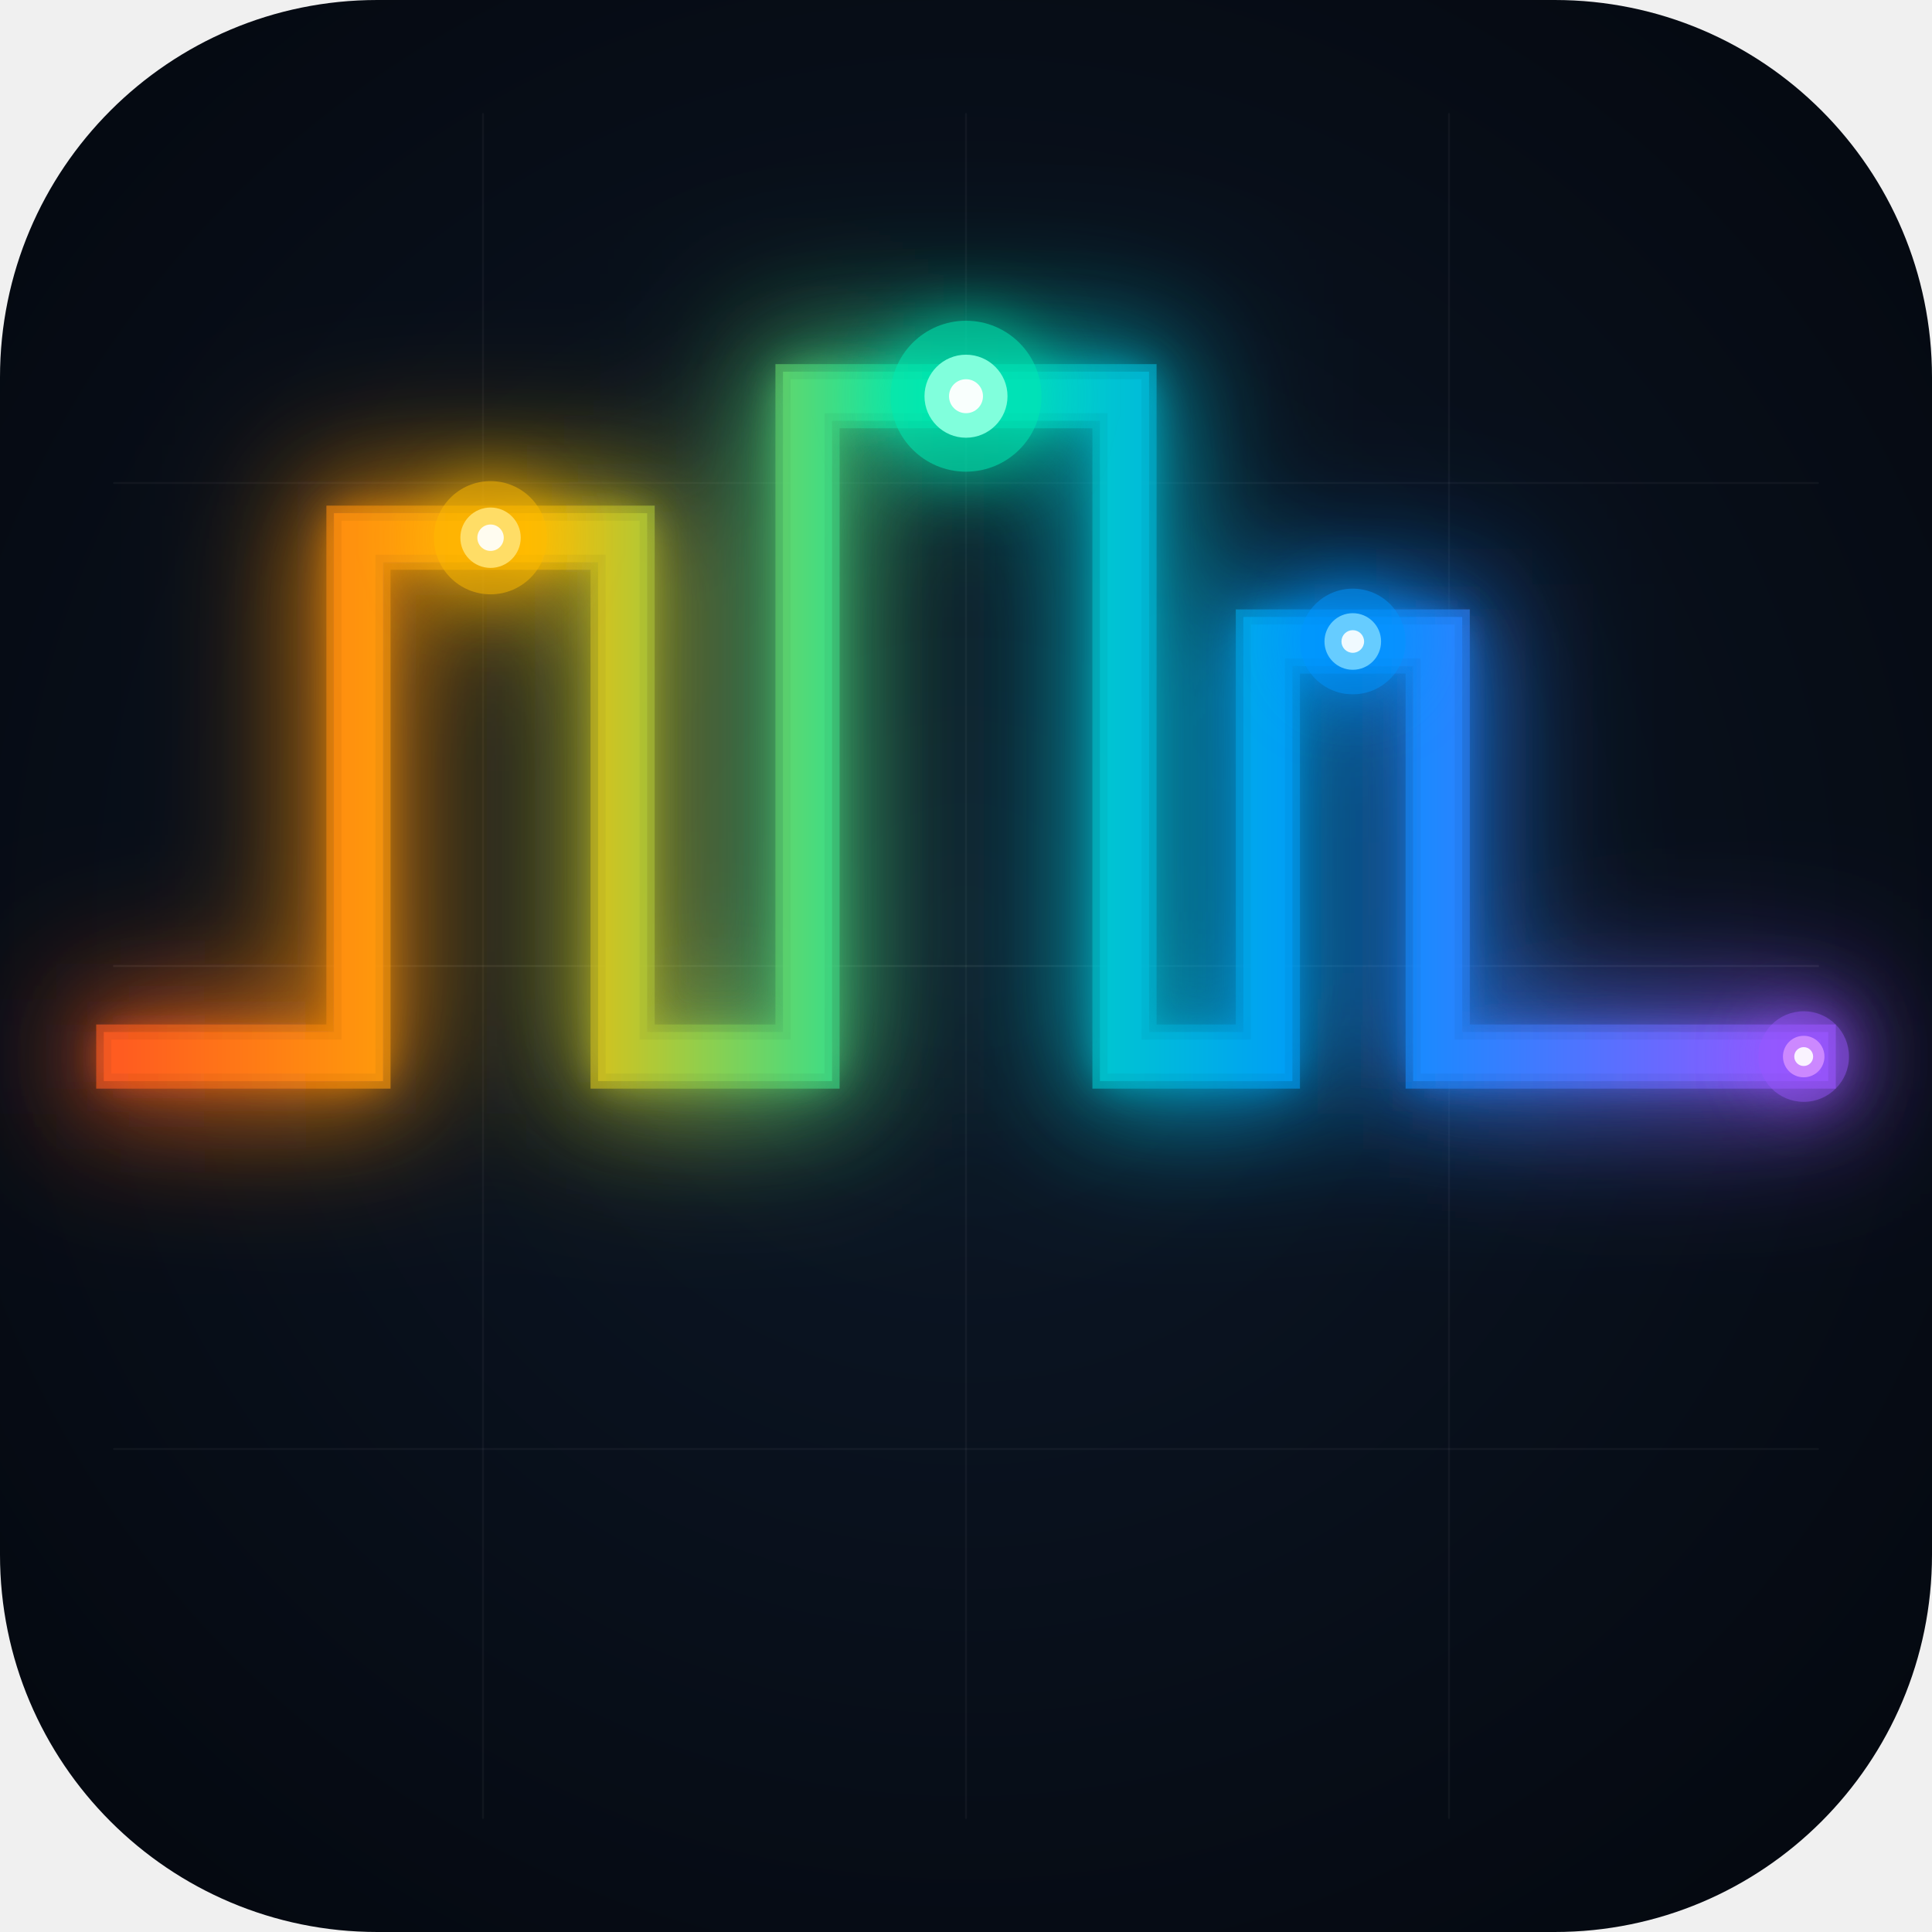
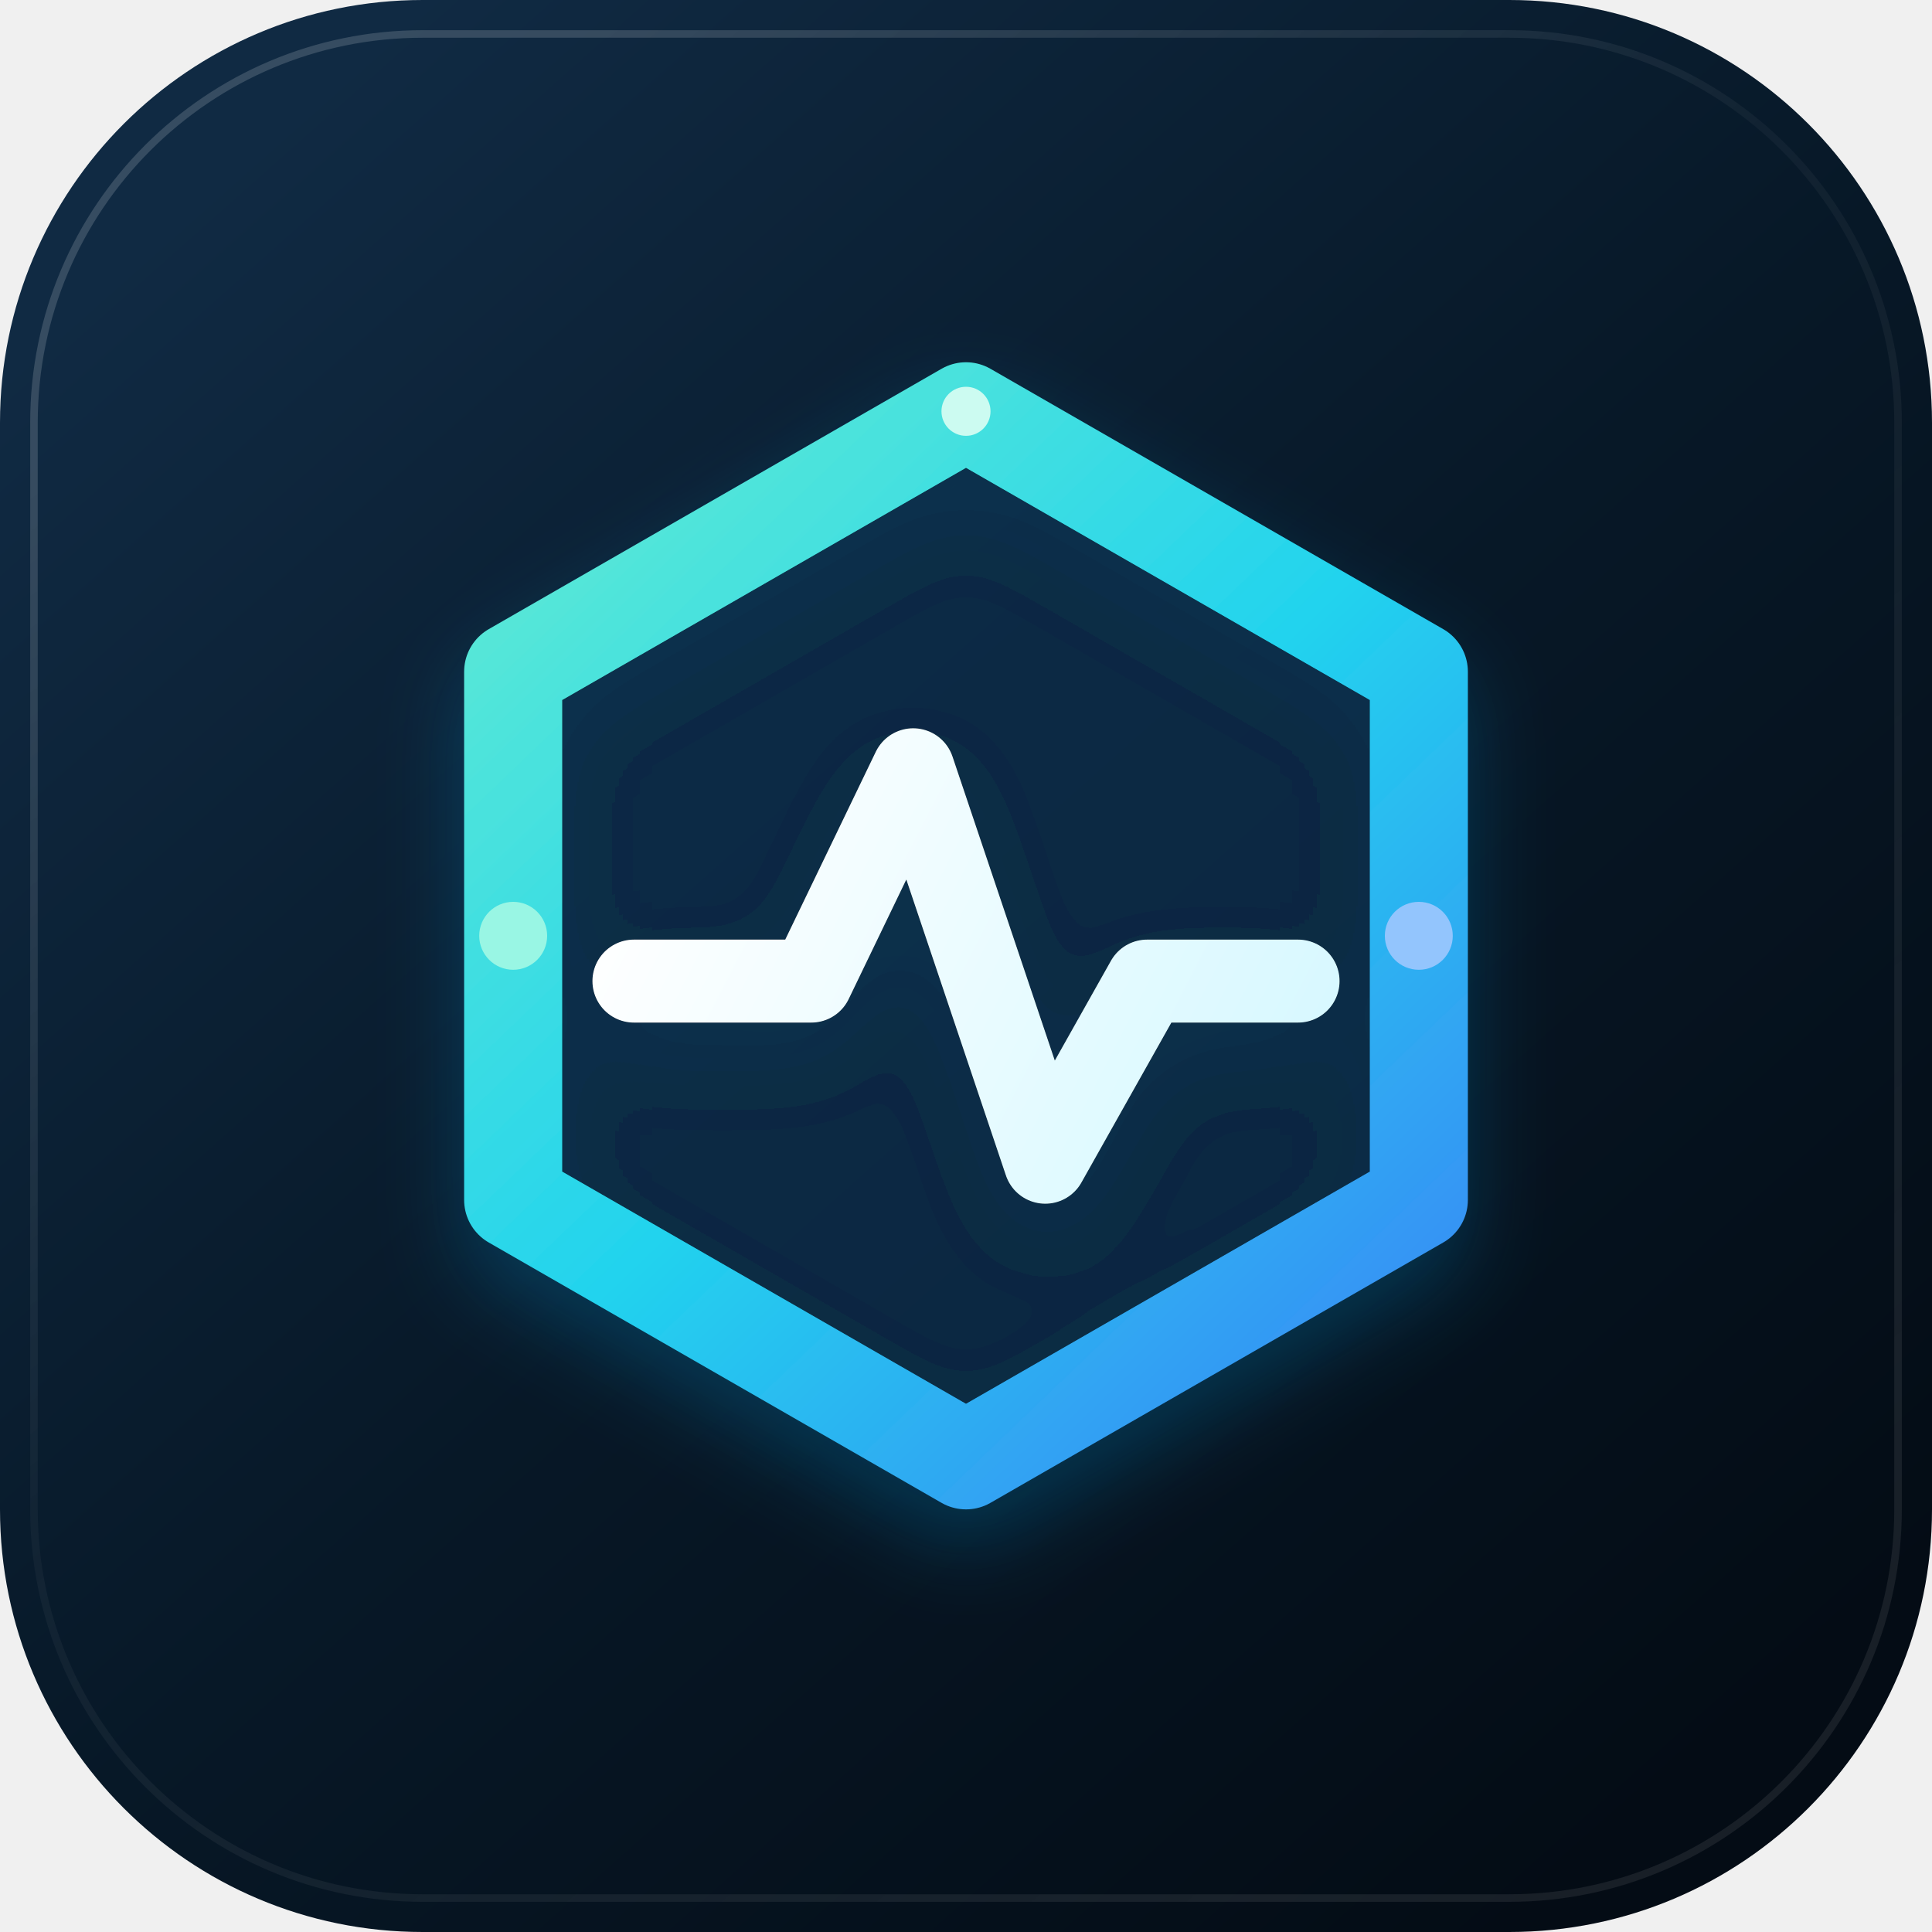
<svg xmlns="http://www.w3.org/2000/svg" viewBox="0 0 1024 1024" width="1024" height="1024">
  <defs>
-     <radialGradient id="bg" cx="50%" cy="48%" r="68%">
-       <stop offset="0%" stop-color="#0d1828" />
-       <stop offset="100%" stop-color="#04080f" />
-     </radialGradient>
-     <linearGradient id="waveGrad" x1="0%" y1="0%" x2="100%" y2="0%">
-       <stop offset="0%" stop-color="#ff5c20" />
-       <stop offset="24%" stop-color="#ffbb00" />
-       <stop offset="48%" stop-color="#00e8b0" />
-       <stop offset="72%" stop-color="#0095ff" />
-       <stop offset="100%" stop-color="#9955ff" />
+     <linearGradient id="surface" x1="128" y1="80" x2="896" y2="944" gradientUnits="userSpaceOnUse">
+       <stop stop-color="#102A43" />
+       <stop offset="0.52" stop-color="#071827" />
+       <stop offset="1" stop-color="#040C15" />
    </linearGradient>
-     <filter id="glow1" x="-8%" y="-120%" width="116%" height="340%">
-       <feGaussianBlur stdDeviation="26" result="b" />
-       <feMerge>
-         <feMergeNode in="b" />
-         <feMergeNode in="SourceGraphic" />
-       </feMerge>
-     </filter>
-     <filter id="glow2" x="-4%" y="-80%" width="108%" height="260%">
-       <feGaussianBlur stdDeviation="10" result="b" />
-       <feMerge>
-         <feMergeNode in="b" />
-         <feMergeNode in="SourceGraphic" />
-       </feMerge>
-     </filter>
-     <filter id="dotGlow" x="-150%" y="-150%" width="400%" height="400%">
-       <feGaussianBlur stdDeviation="18" result="b" />
-       <feMerge>
-         <feMergeNode in="b" />
-         <feMergeNode in="SourceGraphic" />
-       </feMerge>
-     </filter>
-     <filter id="ambient" x="-10%" y="-200%" width="120%" height="500%">
-       <feGaussianBlur stdDeviation="40" />
+     <linearGradient id="rim" x1="196" y1="116" x2="828" y2="908" gradientUnits="userSpaceOnUse">
+       <stop stop-color="#FFFFFF" stop-opacity="0.16" />
+       <stop offset="0.42" stop-color="#FFFFFF" stop-opacity="0.035" />
+       <stop offset="1" stop-color="#FFFFFF" stop-opacity="0.08" />
+     </linearGradient>
+     <linearGradient id="brand" x1="272" y1="252" x2="770" y2="772" gradientUnits="userSpaceOnUse">
+       <stop stop-color="#5EEAD4" />
+       <stop offset="0.48" stop-color="#22D3EE" />
+       <stop offset="1" stop-color="#3B82F6" />
+     </linearGradient>
+     <linearGradient id="signal" x1="342" y1="426" x2="680" y2="600" gradientUnits="userSpaceOnUse">
+       <stop stop-color="#FFFFFF" />
+       <stop offset="1" stop-color="#D7F8FF" />
+     </linearGradient>
+     <filter id="markShadow" x="-20%" y="-20%" width="140%" height="150%">
+       <feDropShadow dx="0" dy="20" stdDeviation="22" flood-color="#0EA5E9" flood-opacity="0.24" />
    </filter>
  </defs>
-   <rect width="1024" height="1024" rx="200" fill="url(#bg)" />
-   <line x1="60" y1="256" x2="964" y2="256" stroke="#fff" stroke-width="1" opacity="0.04" />
-   <line x1="60" y1="512" x2="964" y2="512" stroke="#fff" stroke-width="1" opacity="0.07" />
-   <line x1="60" y1="768" x2="964" y2="768" stroke="#fff" stroke-width="1" opacity="0.04" />
-   <line x1="256" y1="60" x2="256" y2="964" stroke="#fff" stroke-width="1" opacity="0.04" />
-   <line x1="512" y1="60" x2="512" y2="964" stroke="#fff" stroke-width="1" opacity="0.04" />
-   <line x1="768" y1="60" x2="768" y2="964" stroke="#fff" stroke-width="1" opacity="0.04" />
-   <path d="M 68,560 L 190,560 L 190,285 L 330,285 L 330,560            L 428,560 L 428,210 L 596,210 L 596,560            L 672,560 L 672,340 L 762,340 L 762,560 L 956,560" fill="none" stroke="url(#waveGrad)" stroke-width="60" stroke-linecap="square" filter="url(#ambient)" opacity="0.55" />
-   <path d="M 68,560 L 190,560 L 190,285 L 330,285 L 330,560            L 428,560 L 428,210 L 596,210 L 596,560            L 672,560 L 672,340 L 762,340 L 762,560 L 956,560" fill="none" stroke="url(#waveGrad)" stroke-width="34" stroke-linecap="square" filter="url(#glow1)" opacity="0.65" />
-   <path d="M 68,560 L 190,560 L 190,285 L 330,285 L 330,560            L 428,560 L 428,210 L 596,210 L 596,560            L 672,560 L 672,340 L 762,340 L 762,560 L 956,560" fill="none" stroke="url(#waveGrad)" stroke-width="26" stroke-linecap="square" filter="url(#glow2)" opacity="0.80" />
-   <path d="M 68,560 L 190,560 L 190,285 L 330,285 L 330,560            L 428,560 L 428,210 L 596,210 L 596,560            L 672,560 L 672,340 L 762,340 L 762,560 L 956,560" fill="none" stroke="url(#waveGrad)" stroke-width="18" stroke-linecap="square" stroke-linejoin="miter" />
-   <circle cx="260" cy="285" r="30" fill="#ffbb00" opacity="0.6" filter="url(#dotGlow)" />
-   <circle cx="260" cy="285" r="16" fill="#ffdd66" />
-   <circle cx="260" cy="285" r="7" fill="#ffffff" opacity="0.9" />
-   <circle cx="512" cy="210" r="40" fill="#00e8b0" opacity="0.65" filter="url(#dotGlow)" />
-   <circle cx="512" cy="210" r="22" fill="#80ffdc" />
-   <circle cx="512" cy="210" r="9" fill="#ffffff" opacity="0.95" />
-   <circle cx="717" cy="340" r="28" fill="#0095ff" opacity="0.60" filter="url(#dotGlow)" />
-   <circle cx="717" cy="340" r="15" fill="#66ccff" />
-   <circle cx="717" cy="340" r="6" fill="#ffffff" opacity="0.9" />
-   <circle cx="956" cy="560" r="24" fill="#9955ff" opacity="0.55" filter="url(#dotGlow)" />
-   <circle cx="956" cy="560" r="11" fill="#cc88ff" />
-   <circle cx="956" cy="560" r="5" fill="#ffffff" opacity="0.9" />
+   <rect width="1024" height="1024" rx="224" fill="url(#surface)" />
+   <rect x="18" y="18" width="988" height="988" rx="206" fill="none" stroke="url(#rim)" stroke-width="4" />
+   <g filter="url(#markShadow)">
+     <path d="M512 218 752 356v280L512 774 272 636V356L512 218Z" fill="#071827" fill-opacity="0.72" stroke="url(#brand)" stroke-width="52" stroke-linecap="round" stroke-linejoin="round" />
+     <path d="M336 520h94l54-112 70 208 54-96h80" fill="none" stroke="url(#signal)" stroke-width="44" stroke-linecap="round" stroke-linejoin="round" />
+   </g>
+   <circle cx="272" cy="496" r="18" fill="#99F6E4" />
+   <circle cx="752" cy="496" r="18" fill="#93C5FD" />
+   <circle cx="512" cy="218" r="13" fill="#CCFBF1" />
</svg>
